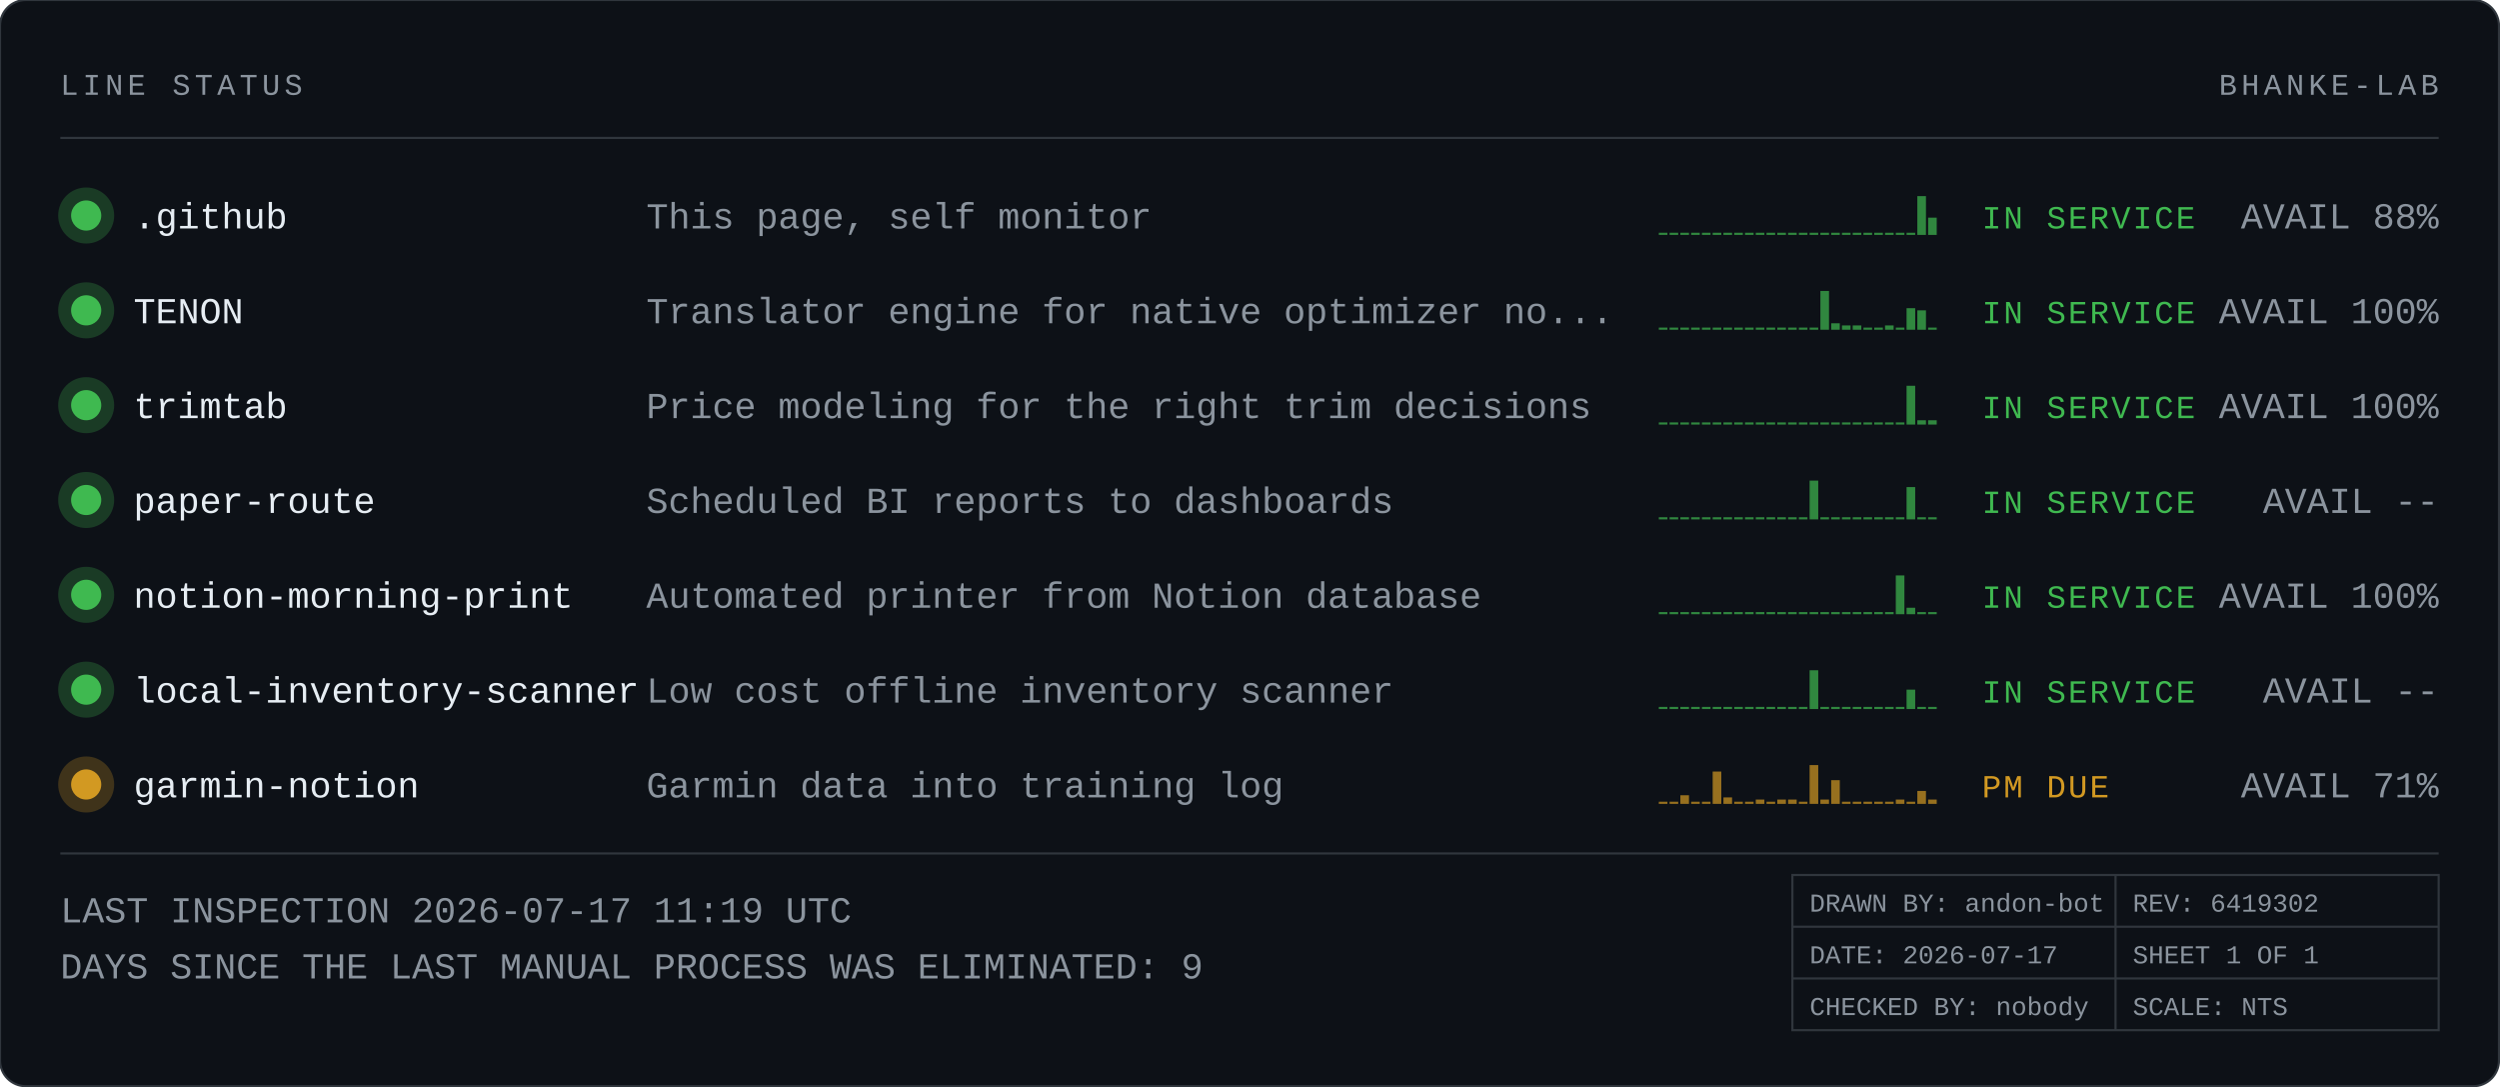
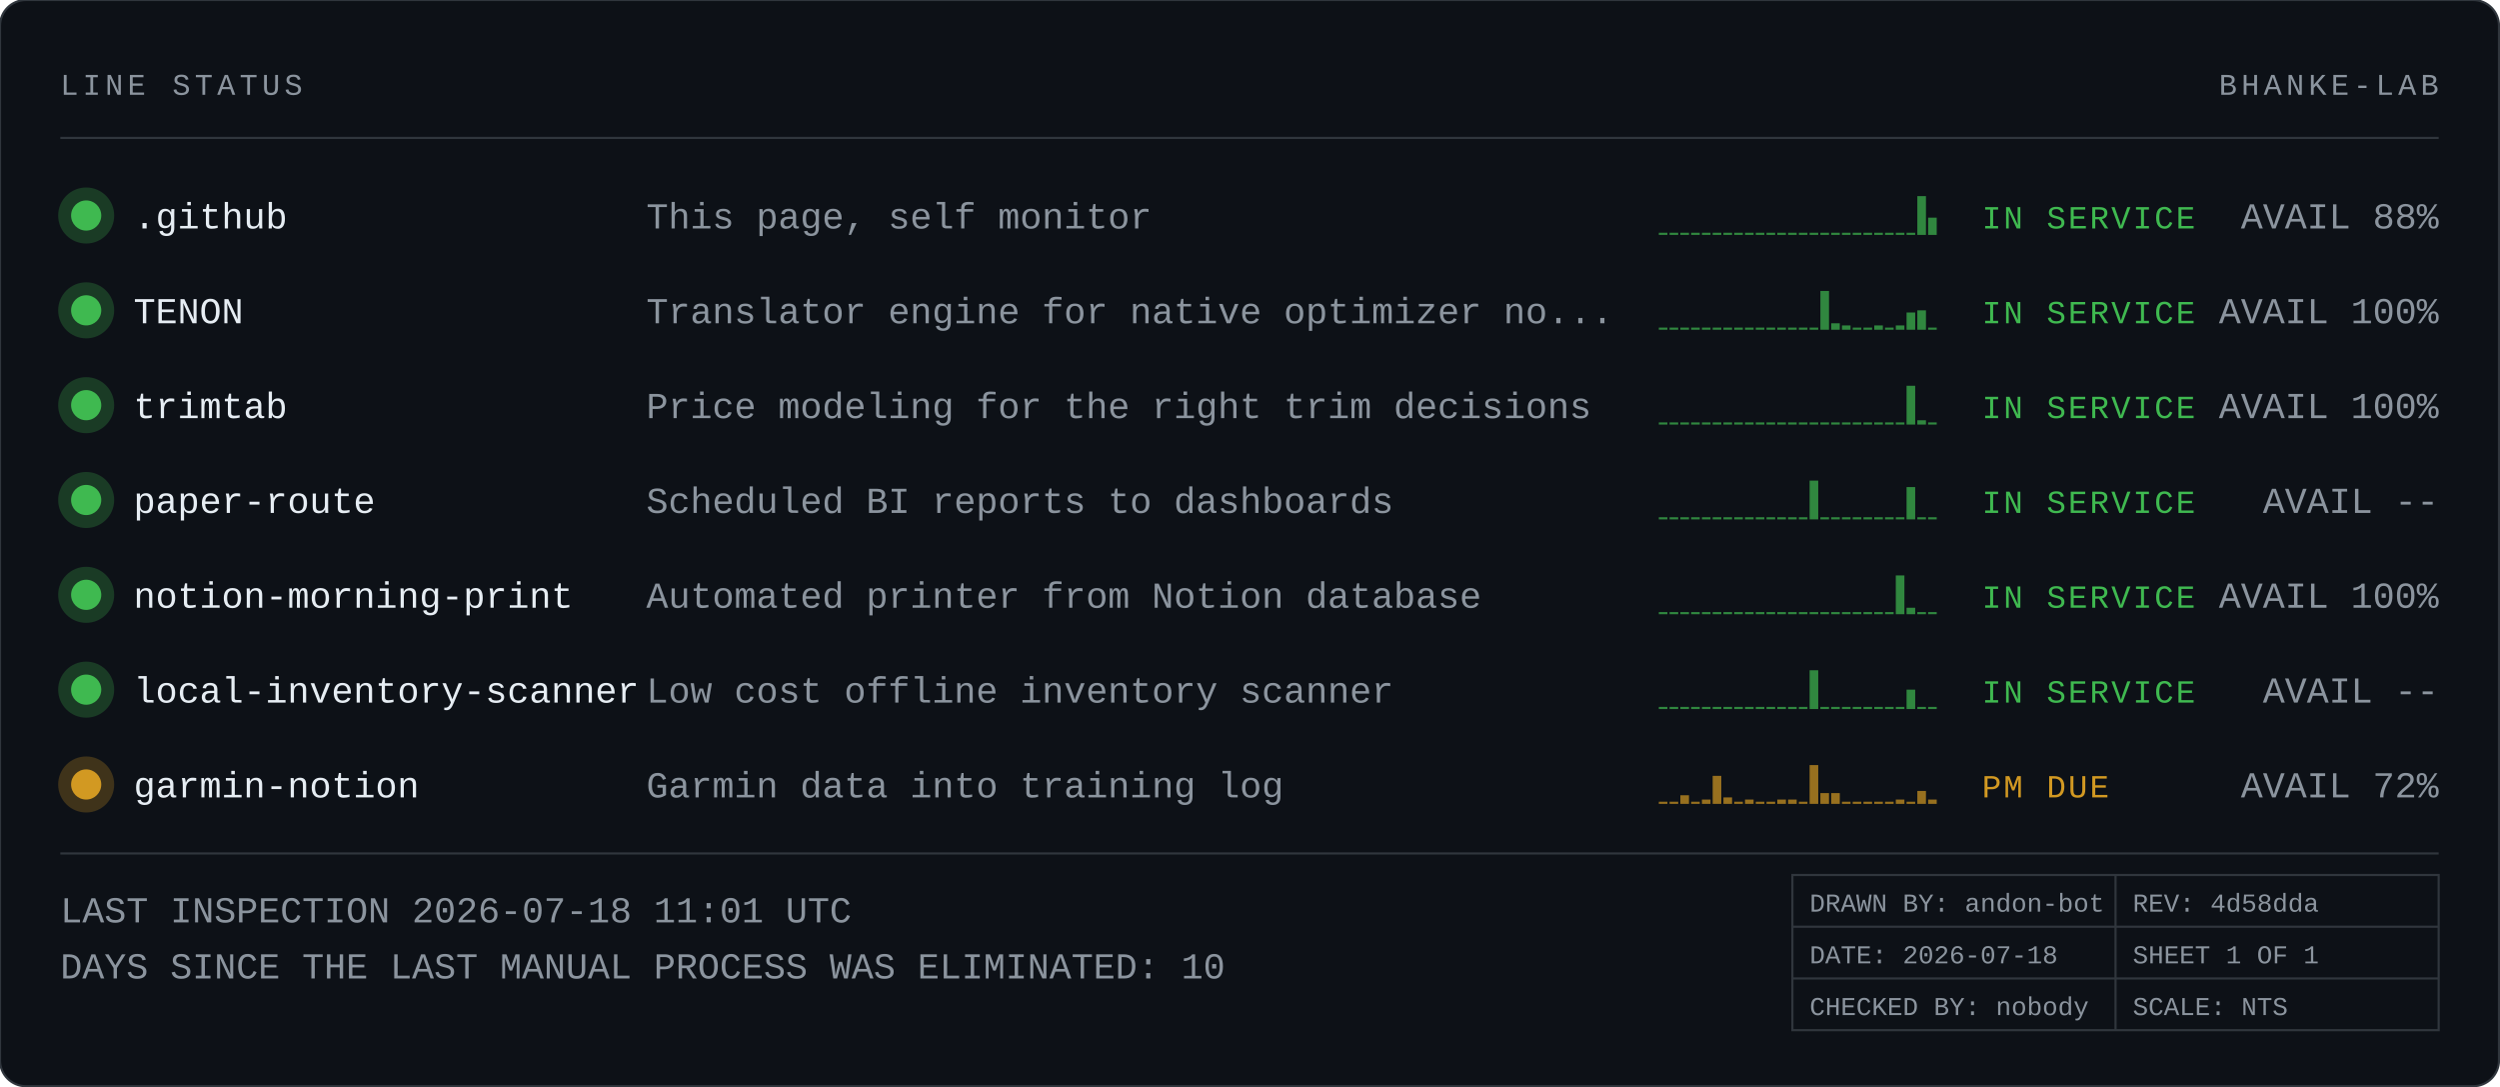
<svg xmlns="http://www.w3.org/2000/svg" width="1160" height="504" viewBox="0 0 1160 504" role="img" aria-label="Andon board">
  <style>
text { font-family: Consolas, 'Courier New', monospace; font-size: 17px; }
.hd { fill: #8b949e; font-size: 14px; letter-spacing: 2px; }
.name { fill: #e6edf3; }
.dim { fill: #8b949e; }
.st { font-size: 15px; letter-spacing: 1px; }
.tb { fill: #8b949e; font-size: 12px; }
</style>
  <rect x="0" y="0" width="1160" height="504" rx="12" fill="#0d1117" stroke="#30363d" />
  <text x="28" y="44" class="hd">LINE STATUS</text>
  <text x="1132" y="44" class="hd" text-anchor="end">BHANKE-LAB</text>
  <line x1="28" y1="64" x2="1132" y2="64" stroke="#30363d" />
  <circle cx="40" cy="100" r="13" fill="#3fb950" opacity="0.25" />
  <circle cx="40" cy="100" r="7" fill="#3fb950" />
  <text x="62" y="106" class="name">.github</text>
  <text x="300" y="106" class="dim">This page, self monitor</text>
  <rect x="770" y="108" width="4" height="1" fill="#3fb950" opacity="0.7" />
  <rect x="775" y="108" width="4" height="1" fill="#3fb950" opacity="0.7" />
  <rect x="780" y="108" width="4" height="1" fill="#3fb950" opacity="0.7" />
  <rect x="785" y="108" width="4" height="1" fill="#3fb950" opacity="0.7" />
  <rect x="790" y="108" width="4" height="1" fill="#3fb950" opacity="0.7" />
  <rect x="795" y="108" width="4" height="1" fill="#3fb950" opacity="0.7" />
  <rect x="800" y="108" width="4" height="1" fill="#3fb950" opacity="0.7" />
  <rect x="805" y="108" width="4" height="1" fill="#3fb950" opacity="0.7" />
  <rect x="810" y="108" width="4" height="1" fill="#3fb950" opacity="0.7" />
  <rect x="815" y="108" width="4" height="1" fill="#3fb950" opacity="0.7" />
  <rect x="820" y="108" width="4" height="1" fill="#3fb950" opacity="0.7" />
  <rect x="825" y="108" width="4" height="1" fill="#3fb950" opacity="0.7" />
  <rect x="830" y="108" width="4" height="1" fill="#3fb950" opacity="0.7" />
  <rect x="835" y="108" width="4" height="1" fill="#3fb950" opacity="0.7" />
  <rect x="840" y="108" width="4" height="1" fill="#3fb950" opacity="0.7" />
  <rect x="845" y="108" width="4" height="1" fill="#3fb950" opacity="0.7" />
  <rect x="850" y="108" width="4" height="1" fill="#3fb950" opacity="0.7" />
  <rect x="855" y="108" width="4" height="1" fill="#3fb950" opacity="0.7" />
  <rect x="860" y="108" width="4" height="1" fill="#3fb950" opacity="0.7" />
  <rect x="865" y="108" width="4" height="1" fill="#3fb950" opacity="0.7" />
  <rect x="870" y="108" width="4" height="1" fill="#3fb950" opacity="0.7" />
  <rect x="875" y="108" width="4" height="1" fill="#3fb950" opacity="0.7" />
  <rect x="880" y="108" width="4" height="1" fill="#3fb950" opacity="0.7" />
  <rect x="885" y="108" width="4" height="1" fill="#3fb950" opacity="0.7" />
  <rect x="890" y="91" width="4" height="18" fill="#3fb950" opacity="0.7" />
  <rect x="895" y="101" width="4" height="8" fill="#3fb950" opacity="0.7" />
  <text x="920" y="106" class="st" fill="#3fb950">IN SERVICE</text>
  <text x="1132" y="106" class="dim" text-anchor="end">AVAIL 88%</text>
  <circle cx="40" cy="144" r="13" fill="#3fb950" opacity="0.25" />
  <circle cx="40" cy="144" r="7" fill="#3fb950" />
  <text x="62" y="150" class="name">TENON</text>
  <text x="300" y="150" class="dim">Translator engine for native optimizer no...</text>
  <rect x="770" y="152" width="4" height="1" fill="#3fb950" opacity="0.7" />
  <rect x="775" y="152" width="4" height="1" fill="#3fb950" opacity="0.7" />
  <rect x="780" y="152" width="4" height="1" fill="#3fb950" opacity="0.7" />
  <rect x="785" y="152" width="4" height="1" fill="#3fb950" opacity="0.7" />
  <rect x="790" y="152" width="4" height="1" fill="#3fb950" opacity="0.7" />
  <rect x="795" y="152" width="4" height="1" fill="#3fb950" opacity="0.7" />
  <rect x="800" y="152" width="4" height="1" fill="#3fb950" opacity="0.7" />
  <rect x="805" y="152" width="4" height="1" fill="#3fb950" opacity="0.7" />
  <rect x="810" y="152" width="4" height="1" fill="#3fb950" opacity="0.7" />
  <rect x="815" y="152" width="4" height="1" fill="#3fb950" opacity="0.7" />
  <rect x="820" y="152" width="4" height="1" fill="#3fb950" opacity="0.7" />
  <rect x="825" y="152" width="4" height="1" fill="#3fb950" opacity="0.7" />
  <rect x="830" y="152" width="4" height="1" fill="#3fb950" opacity="0.7" />
  <rect x="835" y="152" width="4" height="1" fill="#3fb950" opacity="0.7" />
  <rect x="840" y="152" width="4" height="1" fill="#3fb950" opacity="0.7" />
  <rect x="845" y="135" width="4" height="18" fill="#3fb950" opacity="0.7" />
  <rect x="850" y="150" width="4" height="3" fill="#3fb950" opacity="0.7" />
  <rect x="855" y="151" width="4" height="2" fill="#3fb950" opacity="0.7" />
-   <rect x="860" y="151" width="4" height="2" fill="#3fb950" opacity="0.7" />
+   <rect x="860" y="152" width="4" height="1" fill="#3fb950" opacity="0.7" />
  <rect x="865" y="152" width="4" height="1" fill="#3fb950" opacity="0.7" />
-   <rect x="870" y="152" width="4" height="1" fill="#3fb950" opacity="0.7" />
-   <rect x="875" y="151" width="4" height="2" fill="#3fb950" opacity="0.7" />
-   <rect x="880" y="152" width="4" height="1" fill="#3fb950" opacity="0.7" />
-   <rect x="885" y="143" width="4" height="10" fill="#3fb950" opacity="0.7" />
+   <rect x="870" y="151" width="4" height="2" fill="#3fb950" opacity="0.7" />
+   <rect x="875" y="152" width="4" height="1" fill="#3fb950" opacity="0.7" />
+   <rect x="880" y="151" width="4" height="2" fill="#3fb950" opacity="0.7" />
+   <rect x="885" y="145" width="4" height="8" fill="#3fb950" opacity="0.7" />
  <rect x="890" y="144" width="4" height="9" fill="#3fb950" opacity="0.7" />
  <rect x="895" y="152" width="4" height="1" fill="#3fb950" opacity="0.7" />
  <text x="920" y="150" class="st" fill="#3fb950">IN SERVICE</text>
  <text x="1132" y="150" class="dim" text-anchor="end">AVAIL 100%</text>
  <circle cx="40" cy="188" r="13" fill="#3fb950" opacity="0.25" />
  <circle cx="40" cy="188" r="7" fill="#3fb950" />
  <text x="62" y="194" class="name">trimtab</text>
  <text x="300" y="194" class="dim">Price modeling for the right trim decisions</text>
  <rect x="770" y="196" width="4" height="1" fill="#3fb950" opacity="0.7" />
  <rect x="775" y="196" width="4" height="1" fill="#3fb950" opacity="0.7" />
  <rect x="780" y="196" width="4" height="1" fill="#3fb950" opacity="0.7" />
  <rect x="785" y="196" width="4" height="1" fill="#3fb950" opacity="0.7" />
  <rect x="790" y="196" width="4" height="1" fill="#3fb950" opacity="0.7" />
  <rect x="795" y="196" width="4" height="1" fill="#3fb950" opacity="0.7" />
  <rect x="800" y="196" width="4" height="1" fill="#3fb950" opacity="0.7" />
  <rect x="805" y="196" width="4" height="1" fill="#3fb950" opacity="0.7" />
  <rect x="810" y="196" width="4" height="1" fill="#3fb950" opacity="0.7" />
  <rect x="815" y="196" width="4" height="1" fill="#3fb950" opacity="0.7" />
  <rect x="820" y="196" width="4" height="1" fill="#3fb950" opacity="0.7" />
  <rect x="825" y="196" width="4" height="1" fill="#3fb950" opacity="0.7" />
  <rect x="830" y="196" width="4" height="1" fill="#3fb950" opacity="0.7" />
  <rect x="835" y="196" width="4" height="1" fill="#3fb950" opacity="0.7" />
  <rect x="840" y="196" width="4" height="1" fill="#3fb950" opacity="0.7" />
  <rect x="845" y="196" width="4" height="1" fill="#3fb950" opacity="0.7" />
  <rect x="850" y="196" width="4" height="1" fill="#3fb950" opacity="0.7" />
  <rect x="855" y="196" width="4" height="1" fill="#3fb950" opacity="0.7" />
  <rect x="860" y="196" width="4" height="1" fill="#3fb950" opacity="0.7" />
  <rect x="865" y="196" width="4" height="1" fill="#3fb950" opacity="0.7" />
  <rect x="870" y="196" width="4" height="1" fill="#3fb950" opacity="0.7" />
  <rect x="875" y="196" width="4" height="1" fill="#3fb950" opacity="0.7" />
  <rect x="880" y="196" width="4" height="1" fill="#3fb950" opacity="0.7" />
  <rect x="885" y="179" width="4" height="18" fill="#3fb950" opacity="0.7" />
  <rect x="890" y="195" width="4" height="2" fill="#3fb950" opacity="0.7" />
-   <rect x="895" y="195" width="4" height="2" fill="#3fb950" opacity="0.7" />
+   <rect x="895" y="196" width="4" height="1" fill="#3fb950" opacity="0.7" />
  <text x="920" y="194" class="st" fill="#3fb950">IN SERVICE</text>
  <text x="1132" y="194" class="dim" text-anchor="end">AVAIL 100%</text>
  <circle cx="40" cy="232" r="13" fill="#3fb950" opacity="0.25" />
  <circle cx="40" cy="232" r="7" fill="#3fb950" />
  <text x="62" y="238" class="name">paper-route</text>
  <text x="300" y="238" class="dim">Scheduled BI reports to dashboards</text>
  <rect x="770" y="240" width="4" height="1" fill="#3fb950" opacity="0.7" />
  <rect x="775" y="240" width="4" height="1" fill="#3fb950" opacity="0.7" />
  <rect x="780" y="240" width="4" height="1" fill="#3fb950" opacity="0.7" />
  <rect x="785" y="240" width="4" height="1" fill="#3fb950" opacity="0.7" />
  <rect x="790" y="240" width="4" height="1" fill="#3fb950" opacity="0.7" />
  <rect x="795" y="240" width="4" height="1" fill="#3fb950" opacity="0.7" />
  <rect x="800" y="240" width="4" height="1" fill="#3fb950" opacity="0.7" />
  <rect x="805" y="240" width="4" height="1" fill="#3fb950" opacity="0.7" />
  <rect x="810" y="240" width="4" height="1" fill="#3fb950" opacity="0.7" />
  <rect x="815" y="240" width="4" height="1" fill="#3fb950" opacity="0.7" />
  <rect x="820" y="240" width="4" height="1" fill="#3fb950" opacity="0.7" />
  <rect x="825" y="240" width="4" height="1" fill="#3fb950" opacity="0.7" />
  <rect x="830" y="240" width="4" height="1" fill="#3fb950" opacity="0.7" />
  <rect x="835" y="240" width="4" height="1" fill="#3fb950" opacity="0.7" />
  <rect x="840" y="223" width="4" height="18" fill="#3fb950" opacity="0.7" />
  <rect x="845" y="240" width="4" height="1" fill="#3fb950" opacity="0.7" />
  <rect x="850" y="240" width="4" height="1" fill="#3fb950" opacity="0.7" />
  <rect x="855" y="240" width="4" height="1" fill="#3fb950" opacity="0.7" />
  <rect x="860" y="240" width="4" height="1" fill="#3fb950" opacity="0.7" />
  <rect x="865" y="240" width="4" height="1" fill="#3fb950" opacity="0.7" />
  <rect x="870" y="240" width="4" height="1" fill="#3fb950" opacity="0.7" />
  <rect x="875" y="240" width="4" height="1" fill="#3fb950" opacity="0.7" />
  <rect x="880" y="240" width="4" height="1" fill="#3fb950" opacity="0.7" />
  <rect x="885" y="226" width="4" height="15" fill="#3fb950" opacity="0.7" />
  <rect x="890" y="240" width="4" height="1" fill="#3fb950" opacity="0.7" />
  <rect x="895" y="240" width="4" height="1" fill="#3fb950" opacity="0.7" />
  <text x="920" y="238" class="st" fill="#3fb950">IN SERVICE</text>
  <text x="1132" y="238" class="dim" text-anchor="end">AVAIL --</text>
  <circle cx="40" cy="276" r="13" fill="#3fb950" opacity="0.25" />
  <circle cx="40" cy="276" r="7" fill="#3fb950" />
  <text x="62" y="282" class="name">notion-morning-print</text>
  <text x="300" y="282" class="dim">Automated printer from Notion database</text>
  <rect x="770" y="284" width="4" height="1" fill="#3fb950" opacity="0.7" />
  <rect x="775" y="284" width="4" height="1" fill="#3fb950" opacity="0.7" />
  <rect x="780" y="284" width="4" height="1" fill="#3fb950" opacity="0.7" />
  <rect x="785" y="284" width="4" height="1" fill="#3fb950" opacity="0.7" />
  <rect x="790" y="284" width="4" height="1" fill="#3fb950" opacity="0.7" />
  <rect x="795" y="284" width="4" height="1" fill="#3fb950" opacity="0.7" />
  <rect x="800" y="284" width="4" height="1" fill="#3fb950" opacity="0.7" />
  <rect x="805" y="284" width="4" height="1" fill="#3fb950" opacity="0.7" />
  <rect x="810" y="284" width="4" height="1" fill="#3fb950" opacity="0.7" />
  <rect x="815" y="284" width="4" height="1" fill="#3fb950" opacity="0.7" />
  <rect x="820" y="284" width="4" height="1" fill="#3fb950" opacity="0.7" />
  <rect x="825" y="284" width="4" height="1" fill="#3fb950" opacity="0.7" />
  <rect x="830" y="284" width="4" height="1" fill="#3fb950" opacity="0.7" />
  <rect x="835" y="284" width="4" height="1" fill="#3fb950" opacity="0.7" />
  <rect x="840" y="284" width="4" height="1" fill="#3fb950" opacity="0.7" />
  <rect x="845" y="284" width="4" height="1" fill="#3fb950" opacity="0.7" />
  <rect x="850" y="284" width="4" height="1" fill="#3fb950" opacity="0.7" />
  <rect x="855" y="284" width="4" height="1" fill="#3fb950" opacity="0.7" />
  <rect x="860" y="284" width="4" height="1" fill="#3fb950" opacity="0.7" />
  <rect x="865" y="284" width="4" height="1" fill="#3fb950" opacity="0.7" />
  <rect x="870" y="284" width="4" height="1" fill="#3fb950" opacity="0.7" />
  <rect x="875" y="284" width="4" height="1" fill="#3fb950" opacity="0.7" />
  <rect x="880" y="267" width="4" height="18" fill="#3fb950" opacity="0.7" />
  <rect x="885" y="282" width="4" height="3" fill="#3fb950" opacity="0.7" />
  <rect x="890" y="284" width="4" height="1" fill="#3fb950" opacity="0.7" />
  <rect x="895" y="284" width="4" height="1" fill="#3fb950" opacity="0.7" />
  <text x="920" y="282" class="st" fill="#3fb950">IN SERVICE</text>
  <text x="1132" y="282" class="dim" text-anchor="end">AVAIL 100%</text>
  <circle cx="40" cy="320" r="13" fill="#3fb950" opacity="0.25" />
  <circle cx="40" cy="320" r="7" fill="#3fb950" />
  <text x="62" y="326" class="name">local-inventory-scanner</text>
  <text x="300" y="326" class="dim">Low cost offline inventory scanner</text>
  <rect x="770" y="328" width="4" height="1" fill="#3fb950" opacity="0.7" />
  <rect x="775" y="328" width="4" height="1" fill="#3fb950" opacity="0.7" />
  <rect x="780" y="328" width="4" height="1" fill="#3fb950" opacity="0.7" />
  <rect x="785" y="328" width="4" height="1" fill="#3fb950" opacity="0.7" />
  <rect x="790" y="328" width="4" height="1" fill="#3fb950" opacity="0.7" />
  <rect x="795" y="328" width="4" height="1" fill="#3fb950" opacity="0.7" />
  <rect x="800" y="328" width="4" height="1" fill="#3fb950" opacity="0.7" />
  <rect x="805" y="328" width="4" height="1" fill="#3fb950" opacity="0.7" />
  <rect x="810" y="328" width="4" height="1" fill="#3fb950" opacity="0.7" />
  <rect x="815" y="328" width="4" height="1" fill="#3fb950" opacity="0.7" />
  <rect x="820" y="328" width="4" height="1" fill="#3fb950" opacity="0.7" />
  <rect x="825" y="328" width="4" height="1" fill="#3fb950" opacity="0.7" />
  <rect x="830" y="328" width="4" height="1" fill="#3fb950" opacity="0.7" />
  <rect x="835" y="328" width="4" height="1" fill="#3fb950" opacity="0.7" />
  <rect x="840" y="311" width="4" height="18" fill="#3fb950" opacity="0.7" />
  <rect x="845" y="328" width="4" height="1" fill="#3fb950" opacity="0.7" />
  <rect x="850" y="328" width="4" height="1" fill="#3fb950" opacity="0.7" />
  <rect x="855" y="328" width="4" height="1" fill="#3fb950" opacity="0.7" />
  <rect x="860" y="328" width="4" height="1" fill="#3fb950" opacity="0.7" />
  <rect x="865" y="328" width="4" height="1" fill="#3fb950" opacity="0.7" />
  <rect x="870" y="328" width="4" height="1" fill="#3fb950" opacity="0.7" />
  <rect x="875" y="328" width="4" height="1" fill="#3fb950" opacity="0.7" />
  <rect x="880" y="328" width="4" height="1" fill="#3fb950" opacity="0.7" />
  <rect x="885" y="320" width="4" height="9" fill="#3fb950" opacity="0.7" />
  <rect x="890" y="328" width="4" height="1" fill="#3fb950" opacity="0.7" />
  <rect x="895" y="328" width="4" height="1" fill="#3fb950" opacity="0.7" />
  <text x="920" y="326" class="st" fill="#3fb950">IN SERVICE</text>
  <text x="1132" y="326" class="dim" text-anchor="end">AVAIL --</text>
  <circle cx="40" cy="364" r="13" fill="#d29922" opacity="0.25">
    <animate attributeName="opacity" values="0.25;0.8;0.25" dur="2s" repeatCount="indefinite" />
  </circle>
  <circle cx="40" cy="364" r="7" fill="#d29922" />
  <text x="62" y="370" class="name">garmin-notion</text>
  <text x="300" y="370" class="dim">Garmin data into training log</text>
  <rect x="770" y="372" width="4" height="1" fill="#d29922" opacity="0.7" />
  <rect x="775" y="372" width="4" height="1" fill="#d29922" opacity="0.7" />
  <rect x="780" y="369" width="4" height="4" fill="#d29922" opacity="0.7" />
  <rect x="785" y="372" width="4" height="1" fill="#d29922" opacity="0.7" />
-   <rect x="790" y="372" width="4" height="1" fill="#d29922" opacity="0.7" />
-   <rect x="795" y="358" width="4" height="15" fill="#d29922" opacity="0.7" />
+   <rect x="790" y="371" width="4" height="2" fill="#d29922" opacity="0.7" />
+   <rect x="795" y="360" width="4" height="13" fill="#d29922" opacity="0.7" />
  <rect x="800" y="370" width="4" height="3" fill="#d29922" opacity="0.7" />
  <rect x="805" y="372" width="4" height="1" fill="#d29922" opacity="0.7" />
-   <rect x="810" y="372" width="4" height="1" fill="#d29922" opacity="0.7" />
-   <rect x="815" y="371" width="4" height="2" fill="#d29922" opacity="0.7" />
+   <rect x="810" y="371" width="4" height="2" fill="#d29922" opacity="0.7" />
+   <rect x="815" y="372" width="4" height="1" fill="#d29922" opacity="0.7" />
  <rect x="820" y="372" width="4" height="1" fill="#d29922" opacity="0.7" />
  <rect x="825" y="371" width="4" height="2" fill="#d29922" opacity="0.7" />
  <rect x="830" y="371" width="4" height="2" fill="#d29922" opacity="0.7" />
  <rect x="835" y="372" width="4" height="1" fill="#d29922" opacity="0.7" />
  <rect x="840" y="355" width="4" height="18" fill="#d29922" opacity="0.7" />
-   <rect x="845" y="371" width="4" height="2" fill="#d29922" opacity="0.7" />
-   <rect x="850" y="362" width="4" height="11" fill="#d29922" opacity="0.7" />
+   <rect x="845" y="368" width="4" height="5" fill="#d29922" opacity="0.7" />
+   <rect x="850" y="368" width="4" height="5" fill="#d29922" opacity="0.7" />
  <rect x="855" y="372" width="4" height="1" fill="#d29922" opacity="0.7" />
  <rect x="860" y="372" width="4" height="1" fill="#d29922" opacity="0.7" />
  <rect x="865" y="372" width="4" height="1" fill="#d29922" opacity="0.7" />
  <rect x="870" y="372" width="4" height="1" fill="#d29922" opacity="0.7" />
  <rect x="875" y="372" width="4" height="1" fill="#d29922" opacity="0.7" />
  <rect x="880" y="371" width="4" height="2" fill="#d29922" opacity="0.7" />
  <rect x="885" y="372" width="4" height="1" fill="#d29922" opacity="0.7" />
  <rect x="890" y="367" width="4" height="6" fill="#d29922" opacity="0.7" />
  <rect x="895" y="371" width="4" height="2" fill="#d29922" opacity="0.7" />
  <text x="920" y="370" class="st" fill="#d29922">PM DUE</text>
-   <text x="1132" y="370" class="dim" text-anchor="end">AVAIL 71%</text>
+   <text x="1132" y="370" class="dim" text-anchor="end">AVAIL 72%</text>
  <line x1="28" y1="396" x2="1132" y2="396" stroke="#30363d" />
-   <text x="28" y="428" class="dim">LAST INSPECTION 2026-07-17 11:19 UTC</text>
-   <text x="28" y="454" class="dim">DAYS SINCE THE LAST MANUAL PROCESS WAS ELIMINATED: 9</text>
+   <text x="28" y="428" class="dim">LAST INSPECTION 2026-07-18 11:01 UTC</text>
+   <text x="28" y="454" class="dim">DAYS SINCE THE LAST MANUAL PROCESS WAS ELIMINATED: 10</text>
  <rect x="832" y="406" width="300" height="72" fill="none" stroke="#30363d" />
  <line x1="832" y1="430" x2="1132" y2="430" stroke="#30363d" />
  <line x1="832" y1="454" x2="1132" y2="454" stroke="#30363d" />
  <line x1="982" y1="406" x2="982" y2="478" stroke="#30363d" />
  <text x="840" y="423" class="tb">DRAWN BY: andon-bot</text>
-   <text x="990" y="423" class="tb">REV: 6419302</text>
-   <text x="840" y="447" class="tb">DATE: 2026-07-17</text>
+   <text x="990" y="423" class="tb">REV: 4d58dda</text>
+   <text x="840" y="447" class="tb">DATE: 2026-07-18</text>
  <text x="990" y="447" class="tb">SHEET 1 OF 1</text>
  <text x="840" y="471" class="tb">CHECKED BY: nobody</text>
  <text x="990" y="471" class="tb">SCALE: NTS</text>
</svg>
